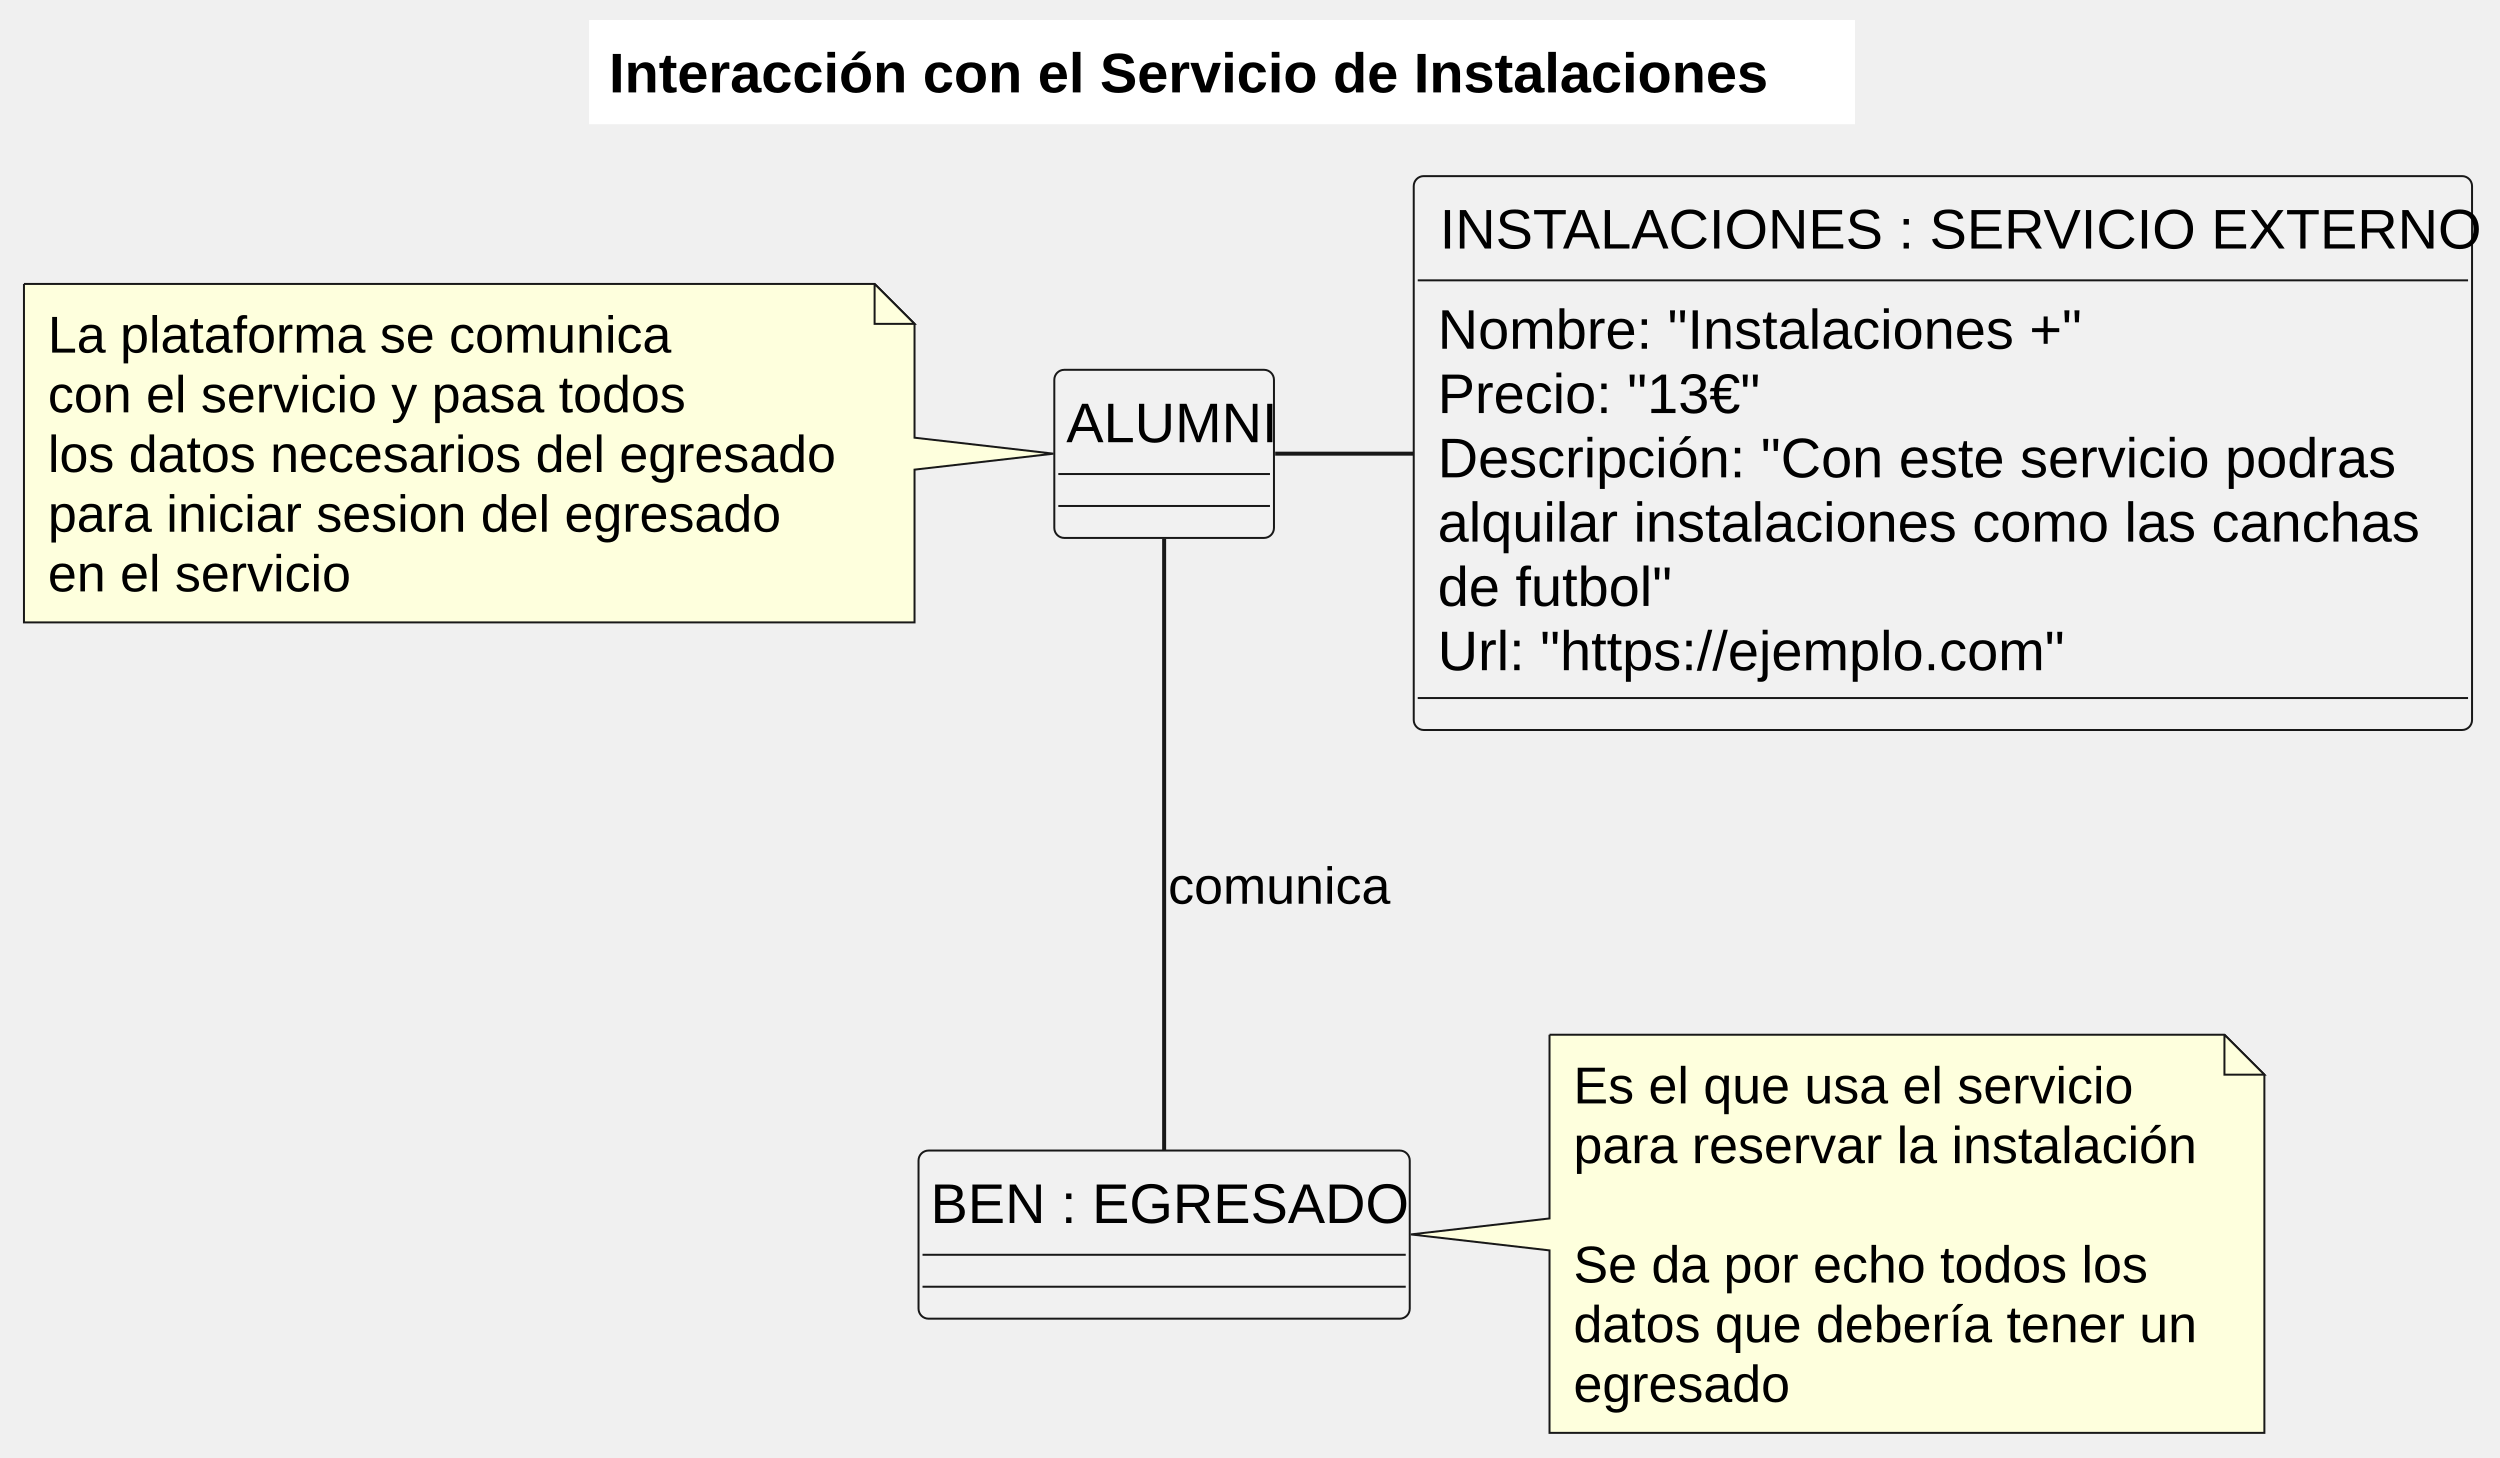
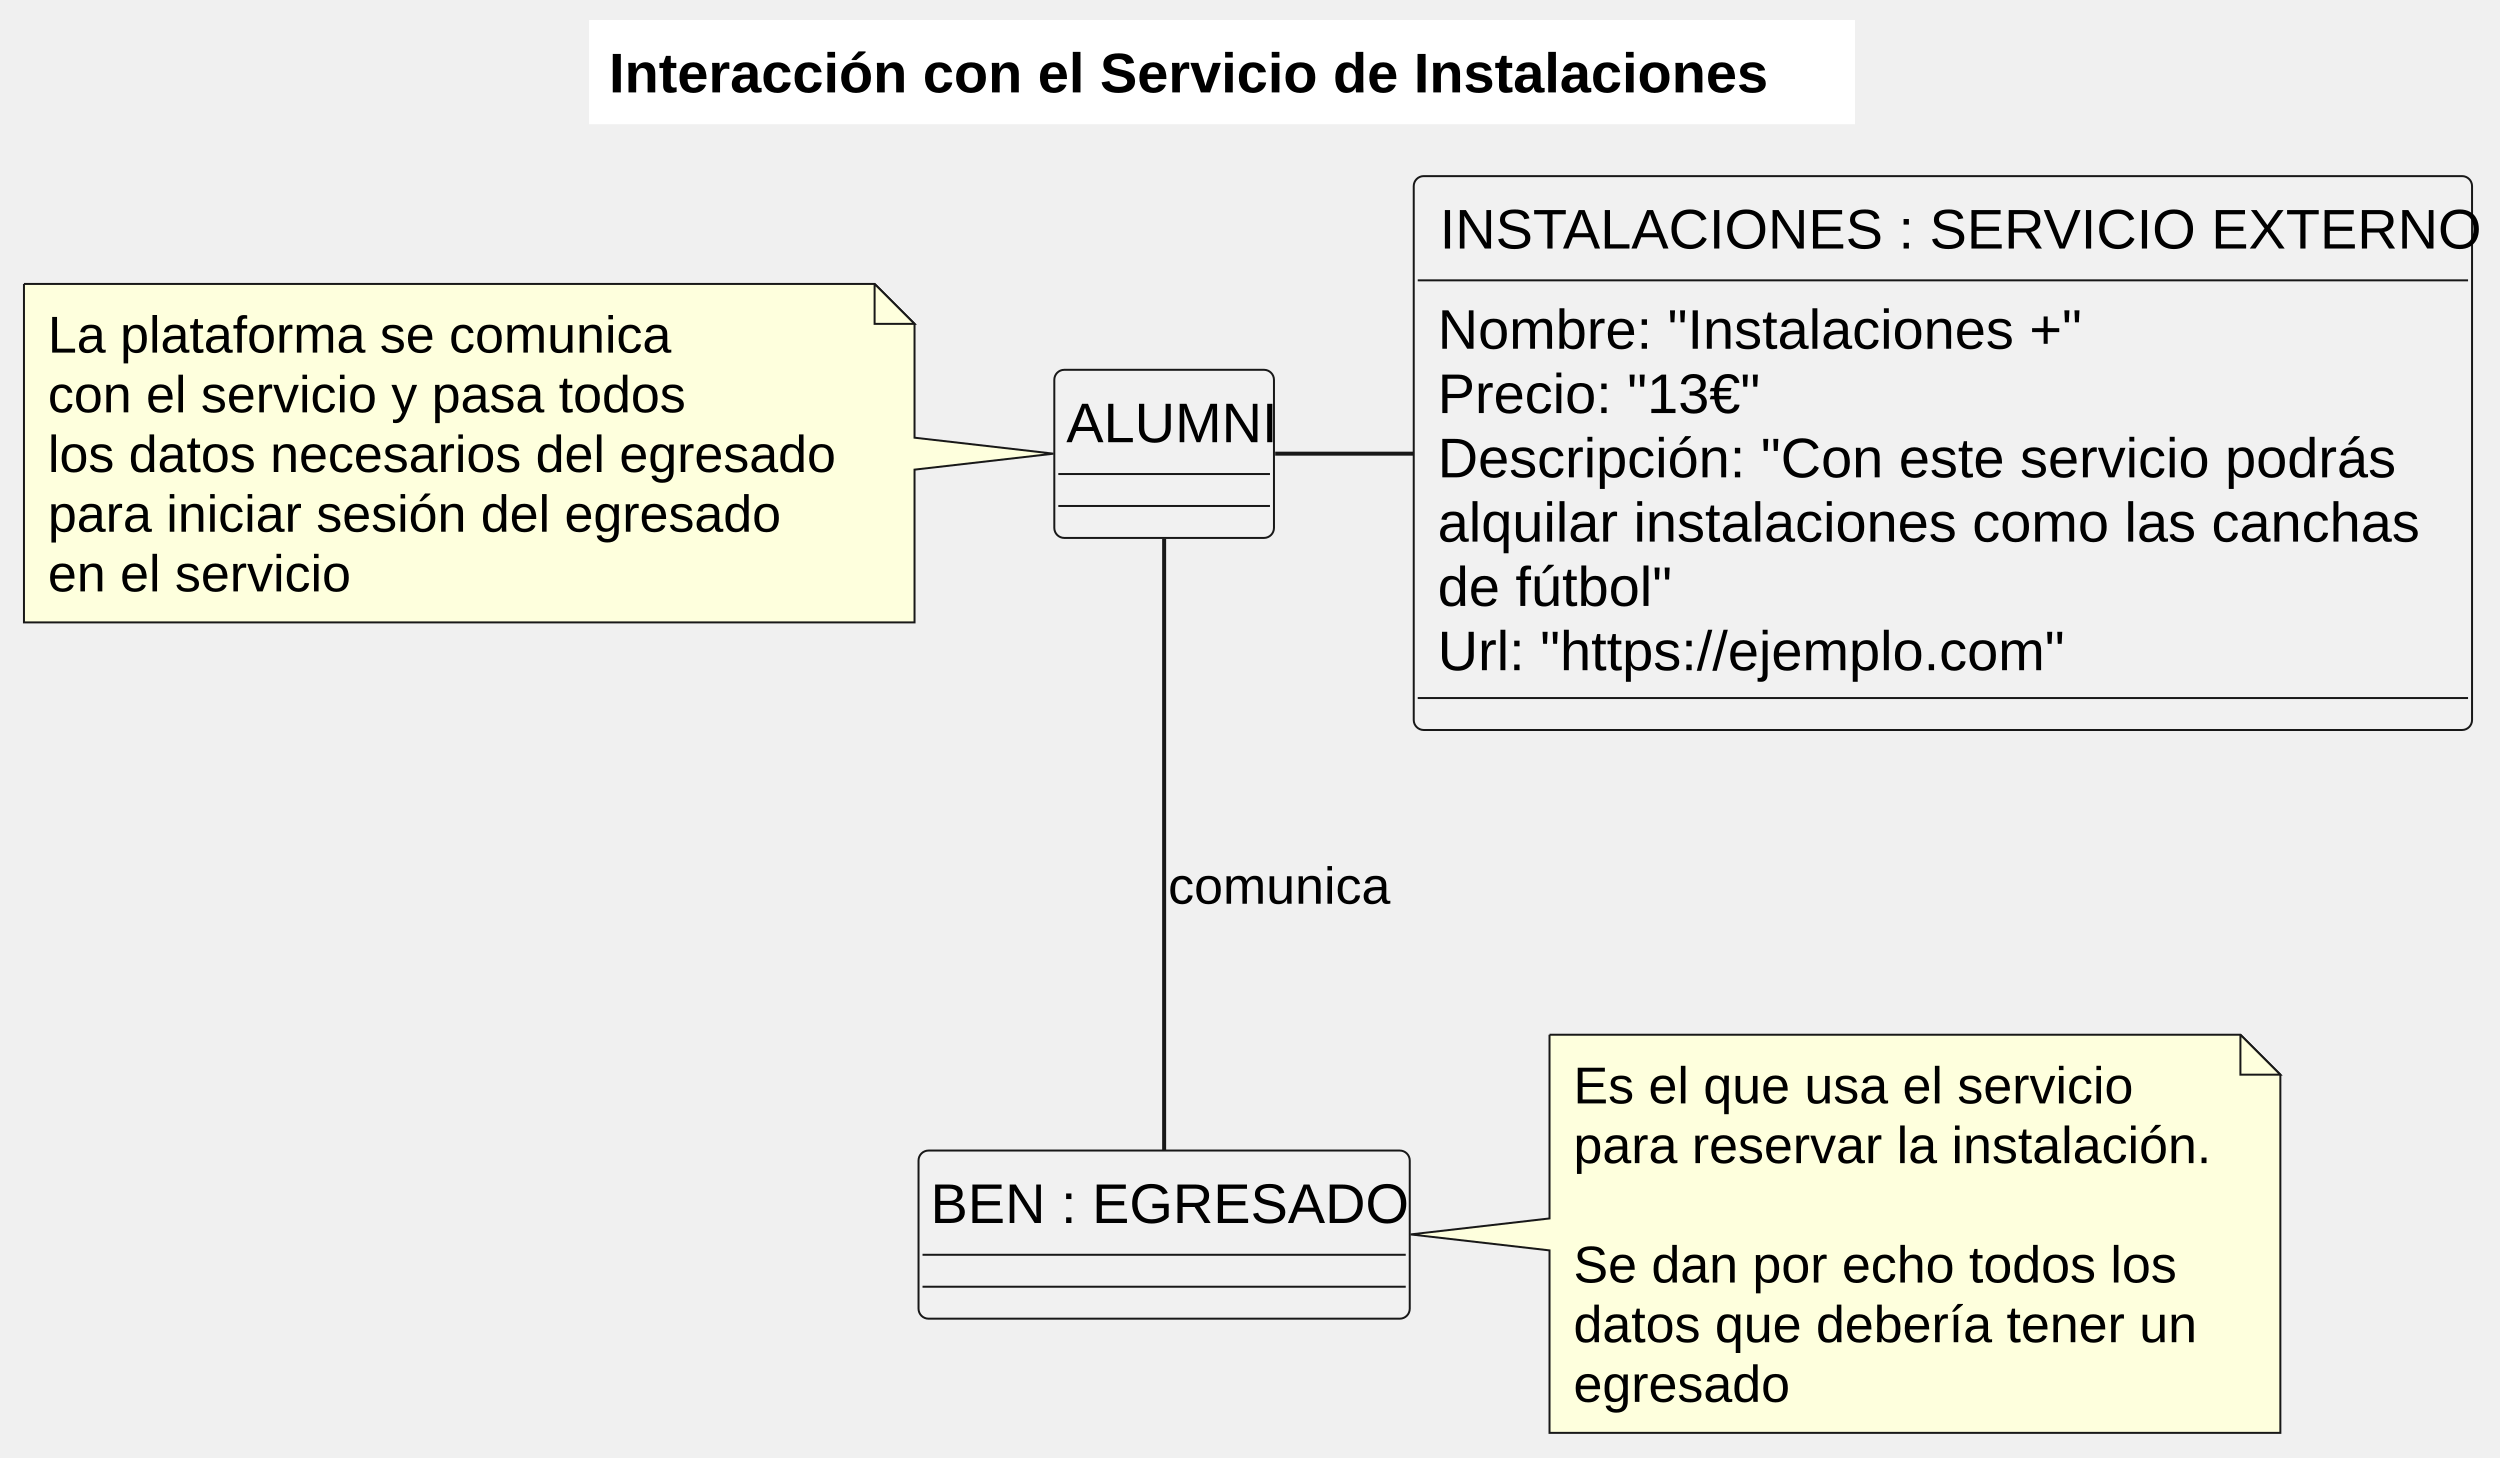
<svg xmlns="http://www.w3.org/2000/svg" contentStyleType="text/css" height="365px" preserveAspectRatio="none" style="width:626px;height:365px;background:#FFFFFF;" version="1.1" viewBox="0 0 626 365" width="626px" zoomAndPan="magnify">
  <defs />
  <g>
    <rect fill="#FFFFFF" height="26.099" id="_title" style="stroke:none;stroke-width:1.0;" width="317" x="147.5" y="5" />
    <text fill="#000000" font-family="Arial" font-size="14" font-weight="bold" lengthAdjust="spacing" textLength="307" x="152.5" y="23.132">Interacción con el Servicio de Instalaciones</text>
    <g id="elem_INSTALACIONES : SERVICIO EXTERNO">
      <rect codeLine="7" fill="#F1F1F1" height="138.69" id="INSTALACIONES : SERVICIO EXTERNO" rx="2.5" ry="2.5" style="stroke:#181818;stroke-width:0.5;" width="265" x="354" y="44.099" />
      <text fill="#000000" font-family="Arial" font-size="14" lengthAdjust="spacing" textLength="252" x="360.5" y="62.23">INSTALACIONES : SERVICIO EXTERNO</text>
      <line style="stroke:#181818;stroke-width:0.5;" x1="355" x2="618" y1="70.197" y2="70.197" />
      <text fill="#000000" font-family="Arial" font-size="14" lengthAdjust="spacing" textLength="161" x="360" y="87.329">Nombre: "Instalaciones +"</text>
      <text fill="#000000" font-family="Arial" font-size="14" lengthAdjust="spacing" textLength="82" x="360" y="103.428">Precio: "13€"</text>
-       <text fill="#000000" font-family="Arial" font-size="14" lengthAdjust="spacing" textLength="244" x="360" y="119.526">Descripción: "Con este servicio podras</text>
+       <text fill="#000000" font-family="Arial" font-size="14" lengthAdjust="spacing" textLength="244" x="360" y="119.526">Descripción: "Con este servicio podrás</text>
      <text fill="#000000" font-family="Arial" font-size="14" lengthAdjust="spacing" textLength="249" x="360" y="135.625">alquilar instalaciones como las canchas</text>
-       <text fill="#000000" font-family="Arial" font-size="14" lengthAdjust="spacing" textLength="60" x="360" y="151.724">de futbol"</text>
+       <text fill="#000000" font-family="Arial" font-size="14" lengthAdjust="spacing" textLength="60" x="360" y="151.724">de fútbol"</text>
      <text fill="#000000" font-family="Arial" font-size="14" lengthAdjust="spacing" textLength="157" x="360" y="167.822">Url: "https://ejemplo.com"</text>
      <line style="stroke:#181818;stroke-width:0.5;" x1="355" x2="618" y1="174.789" y2="174.789" />
    </g>
    <g id="elem_BEN : EGRESADO">
      <rect codeLine="16" fill="#F1F1F1" height="42.099" id="BEN : EGRESADO" rx="2.5" ry="2.5" style="stroke:#181818;stroke-width:0.5;" width="123" x="230" y="288.099" />
      <text fill="#000000" font-family="Arial" font-size="14" lengthAdjust="spacing" textLength="117" x="233" y="306.231">BEN : EGRESADO</text>
      <line style="stroke:#181818;stroke-width:0.5;" x1="231" x2="352" y1="314.197" y2="314.197" />
      <line style="stroke:#181818;stroke-width:0.5;" x1="231" x2="352" y1="322.197" y2="322.197" />
    </g>
    <g id="elem_ALUMNI">
      <rect fill="#F1F1F1" height="42.099" id="ALUMNI" rx="2.5" ry="2.5" style="stroke:#181818;stroke-width:0.5;" width="55" x="264" y="92.599" />
      <text fill="#000000" font-family="Arial" font-size="14" lengthAdjust="spacing" textLength="49" x="267" y="110.731">ALUMNI</text>
      <line style="stroke:#181818;stroke-width:0.5;" x1="265" x2="318" y1="118.697" y2="118.697" />
      <line style="stroke:#181818;stroke-width:0.5;" x1="265" x2="318" y1="126.697" y2="126.697" />
    </g>
    <g id="elem_GMN7">
      <path d="M6,71.099 L6,155.842 A0,0 0 0 0 6,155.842 L229,155.842 A0,0 0 0 0 229,155.842 L229,117.599 L263.81,113.599 L229,109.599 L229,81.099 L219,71.099 L6,71.099 A0,0 0 0 0 6,71.099 " fill="#FEFFDD" style="stroke:#181818;stroke-width:0.5;" />
      <path d="M219,71.099 L219,81.099 L229,81.099 L219,71.099 " fill="#FEFFDD" style="stroke:#181818;stroke-width:0.5;" />
      <text fill="#000000" font-family="Arial" font-size="13" lengthAdjust="spacing" textLength="156" x="12" y="88.293">La plataforma se comunica</text>
      <text fill="#000000" font-family="Arial" font-size="13" lengthAdjust="spacing" textLength="161" x="12" y="103.241">con el servicio y pasa todos</text>
      <text fill="#000000" font-family="Arial" font-size="13" lengthAdjust="spacing" textLength="198" x="12" y="118.19">los datos necesarios del egresado</text>
-       <text fill="#000000" font-family="Arial" font-size="13" lengthAdjust="spacing" textLength="183" x="12" y="133.139">para iniciar sesion del egresado</text>
+       <text fill="#000000" font-family="Arial" font-size="13" lengthAdjust="spacing" textLength="183" x="12" y="133.139">para iniciar sesión del egresado</text>
      <text fill="#000000" font-family="Arial" font-size="13" lengthAdjust="spacing" textLength="75" x="12" y="148.087">en el servicio</text>
    </g>
    <g id="elem_GMN11">
-       <path d="M388,259.099 L388,305.099 L353.26,309.099 L388,313.099 L388,358.791 A0,0 0 0 0 388,358.791 L567,358.791 A0,0 0 0 0 567,358.791 L567,269.099 L557,259.099 L388,259.099 A0,0 0 0 0 388,259.099 " fill="#FEFFDD" style="stroke:#181818;stroke-width:0.5;" />
-       <path d="M557,259.099 L557,269.099 L567,269.099 L557,259.099 " fill="#FEFFDD" style="stroke:#181818;stroke-width:0.5;" />
+       <path d="M388,259.099 L388,305.099 L353.19,309.099 L388,313.099 L388,358.791 A0,0 0 0 0 388,358.791 L571,358.791 A0,0 0 0 0 571,358.791 L571,269.099 L561,259.099 L388,259.099 A0,0 0 0 0 388,259.099 " fill="#FEFFDD" style="stroke:#181818;stroke-width:0.5;" />
+       <path d="M561,259.099 L561,269.099 L571,269.099 L561,259.099 " fill="#FEFFDD" style="stroke:#181818;stroke-width:0.5;" />
      <text fill="#000000" font-family="Arial" font-size="13" lengthAdjust="spacing" textLength="141" x="394" y="276.293">Es el que usa el servicio</text>
-       <text fill="#000000" font-family="Arial" font-size="13" lengthAdjust="spacing" textLength="154" x="394" y="291.241">para reservar la instalación</text>
+       <text fill="#000000" font-family="Arial" font-size="13" lengthAdjust="spacing" textLength="158" x="394" y="291.241">para reservar la instalación.</text>
      <text fill="#000000" font-family="Arial" font-size="13" lengthAdjust="spacing" textLength="4" x="394" y="306.19"> </text>
-       <text fill="#000000" font-family="Arial" font-size="13" lengthAdjust="spacing" textLength="145" x="394" y="321.139">Se da por echo todos los</text>
+       <text fill="#000000" font-family="Arial" font-size="13" lengthAdjust="spacing" textLength="152" x="394" y="321.139">Se dan por echo todos los</text>
      <text fill="#000000" font-family="Arial" font-size="13" lengthAdjust="spacing" textLength="154" x="394" y="336.087">datos que debería tener un</text>
      <text fill="#000000" font-family="Arial" font-size="13" lengthAdjust="spacing" textLength="53" x="394" y="351.036">egresado</text>
    </g>
    <g id="link_ALUMNI_INSTALACIONES : SERVICIO EXTERNO">
      <path codeLine="21" d="M319.3,113.599 C330.84,113.599 342.38,113.599 353.92,113.599 " fill="none" id="ALUMNI-INSTALACIONES : SERVICIO EXTERNO" style="stroke:#181818;stroke-width:1.0;" />
    </g>
    <g id="link_ALUMNI_BEN : EGRESADO">
      <path codeLine="23" d="M291.5,134.939 C291.5,172.199 291.5,250.969 291.5,288.029 " fill="none" id="ALUMNI-BEN : EGRESADO" style="stroke:#181818;stroke-width:1.0;" />
      <text fill="#000000" font-family="Arial" font-size="13" lengthAdjust="spacing" textLength="56" x="292.5" y="226.292">comunica</text>
    </g>
  </g>
</svg>
